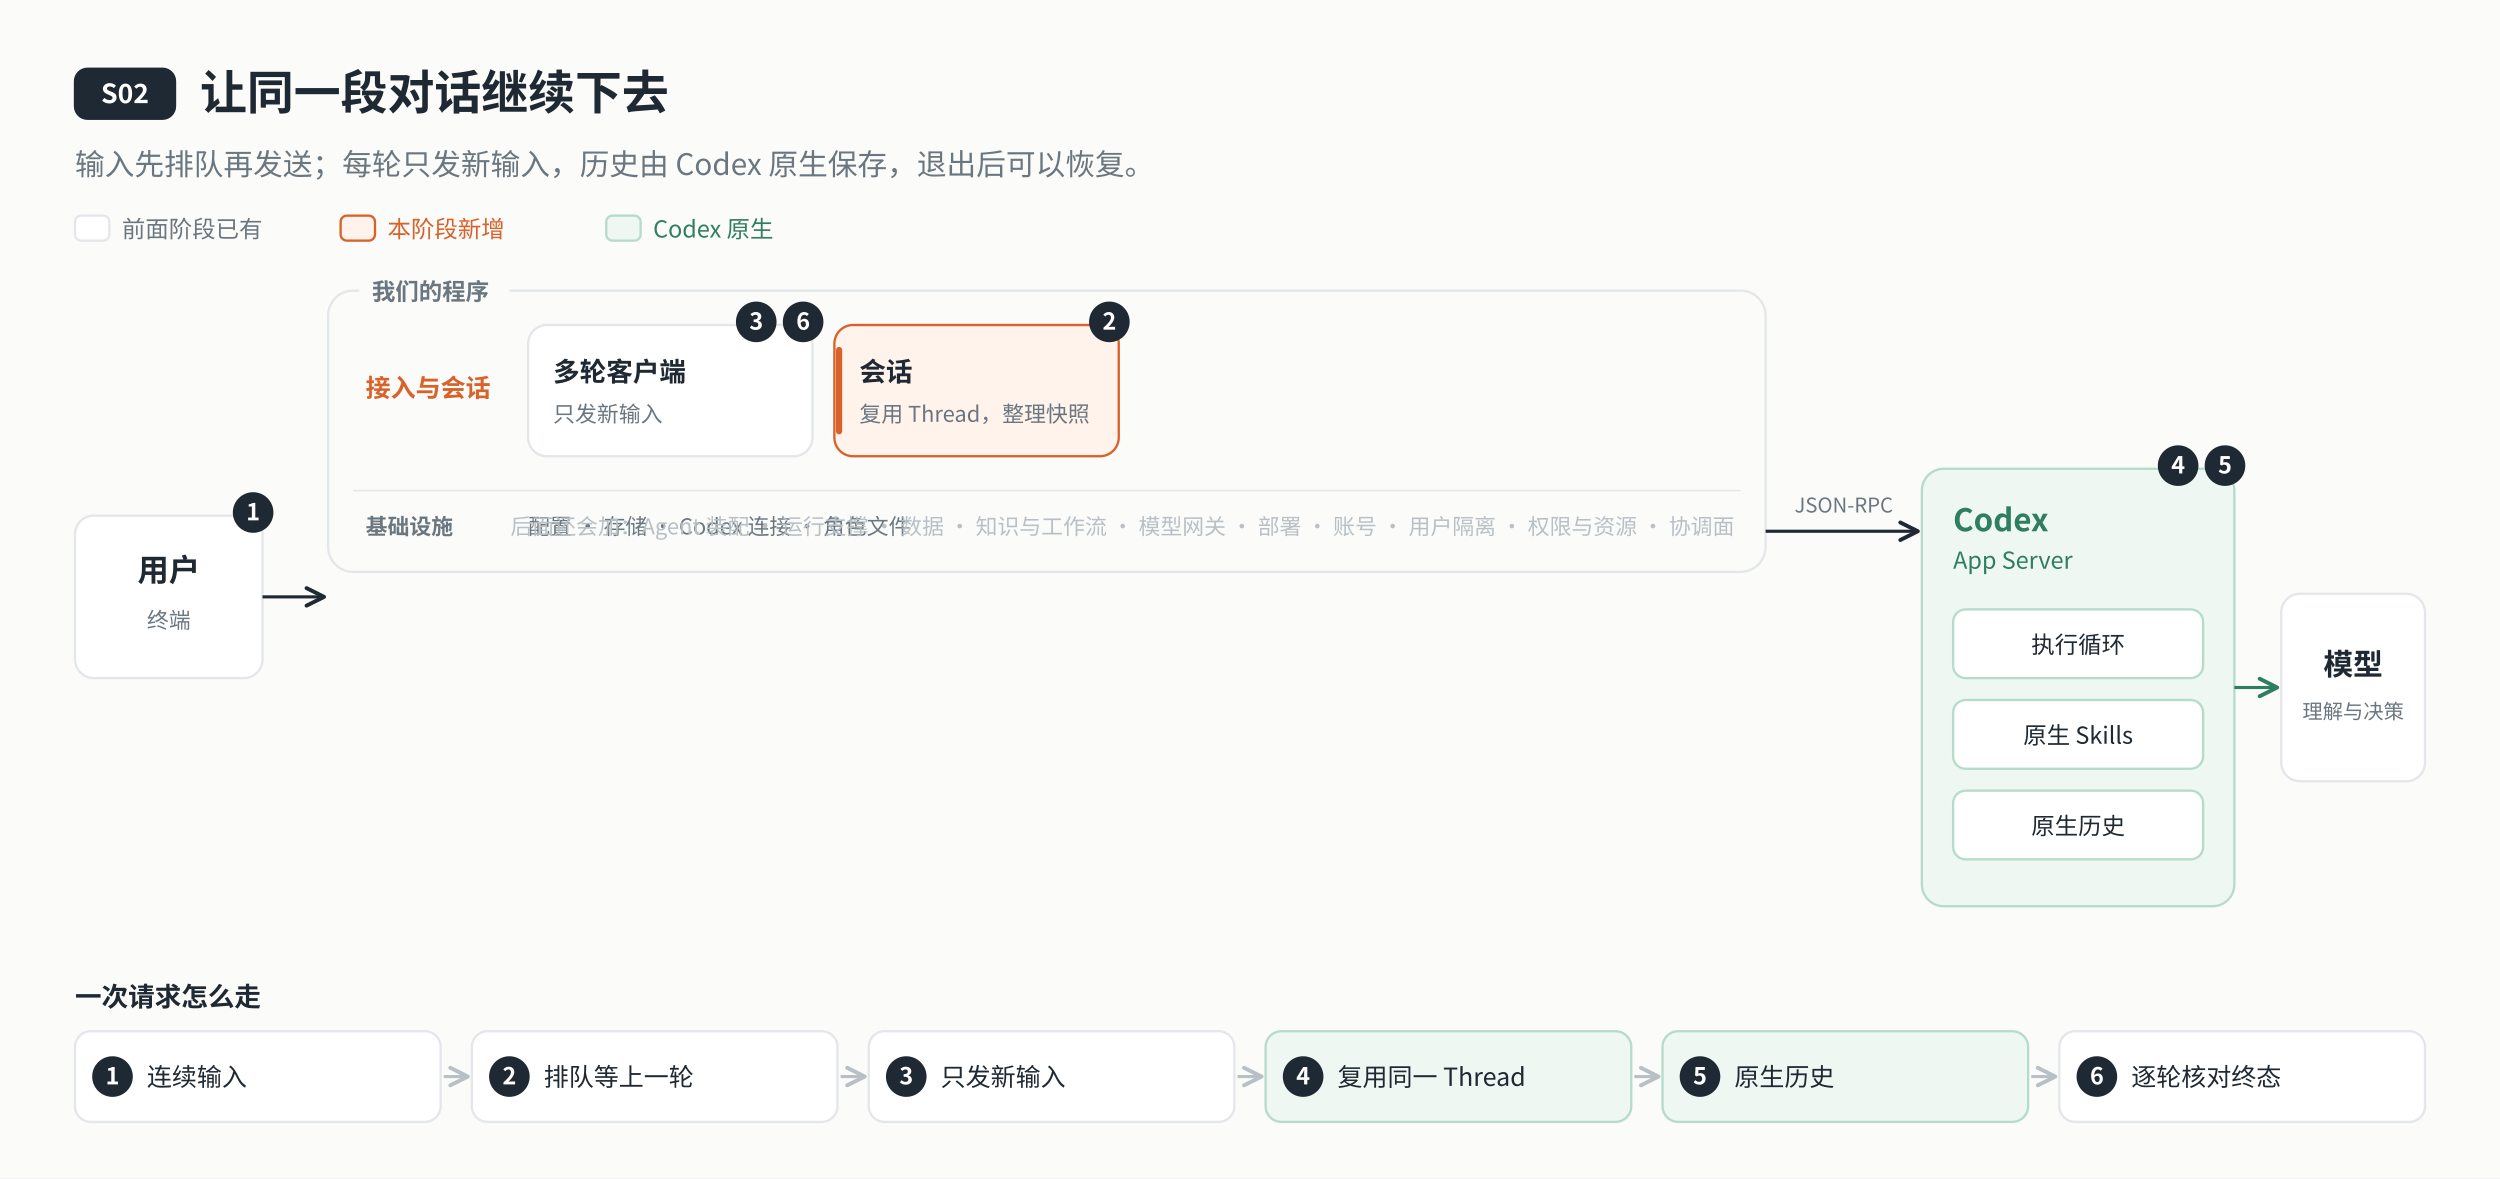
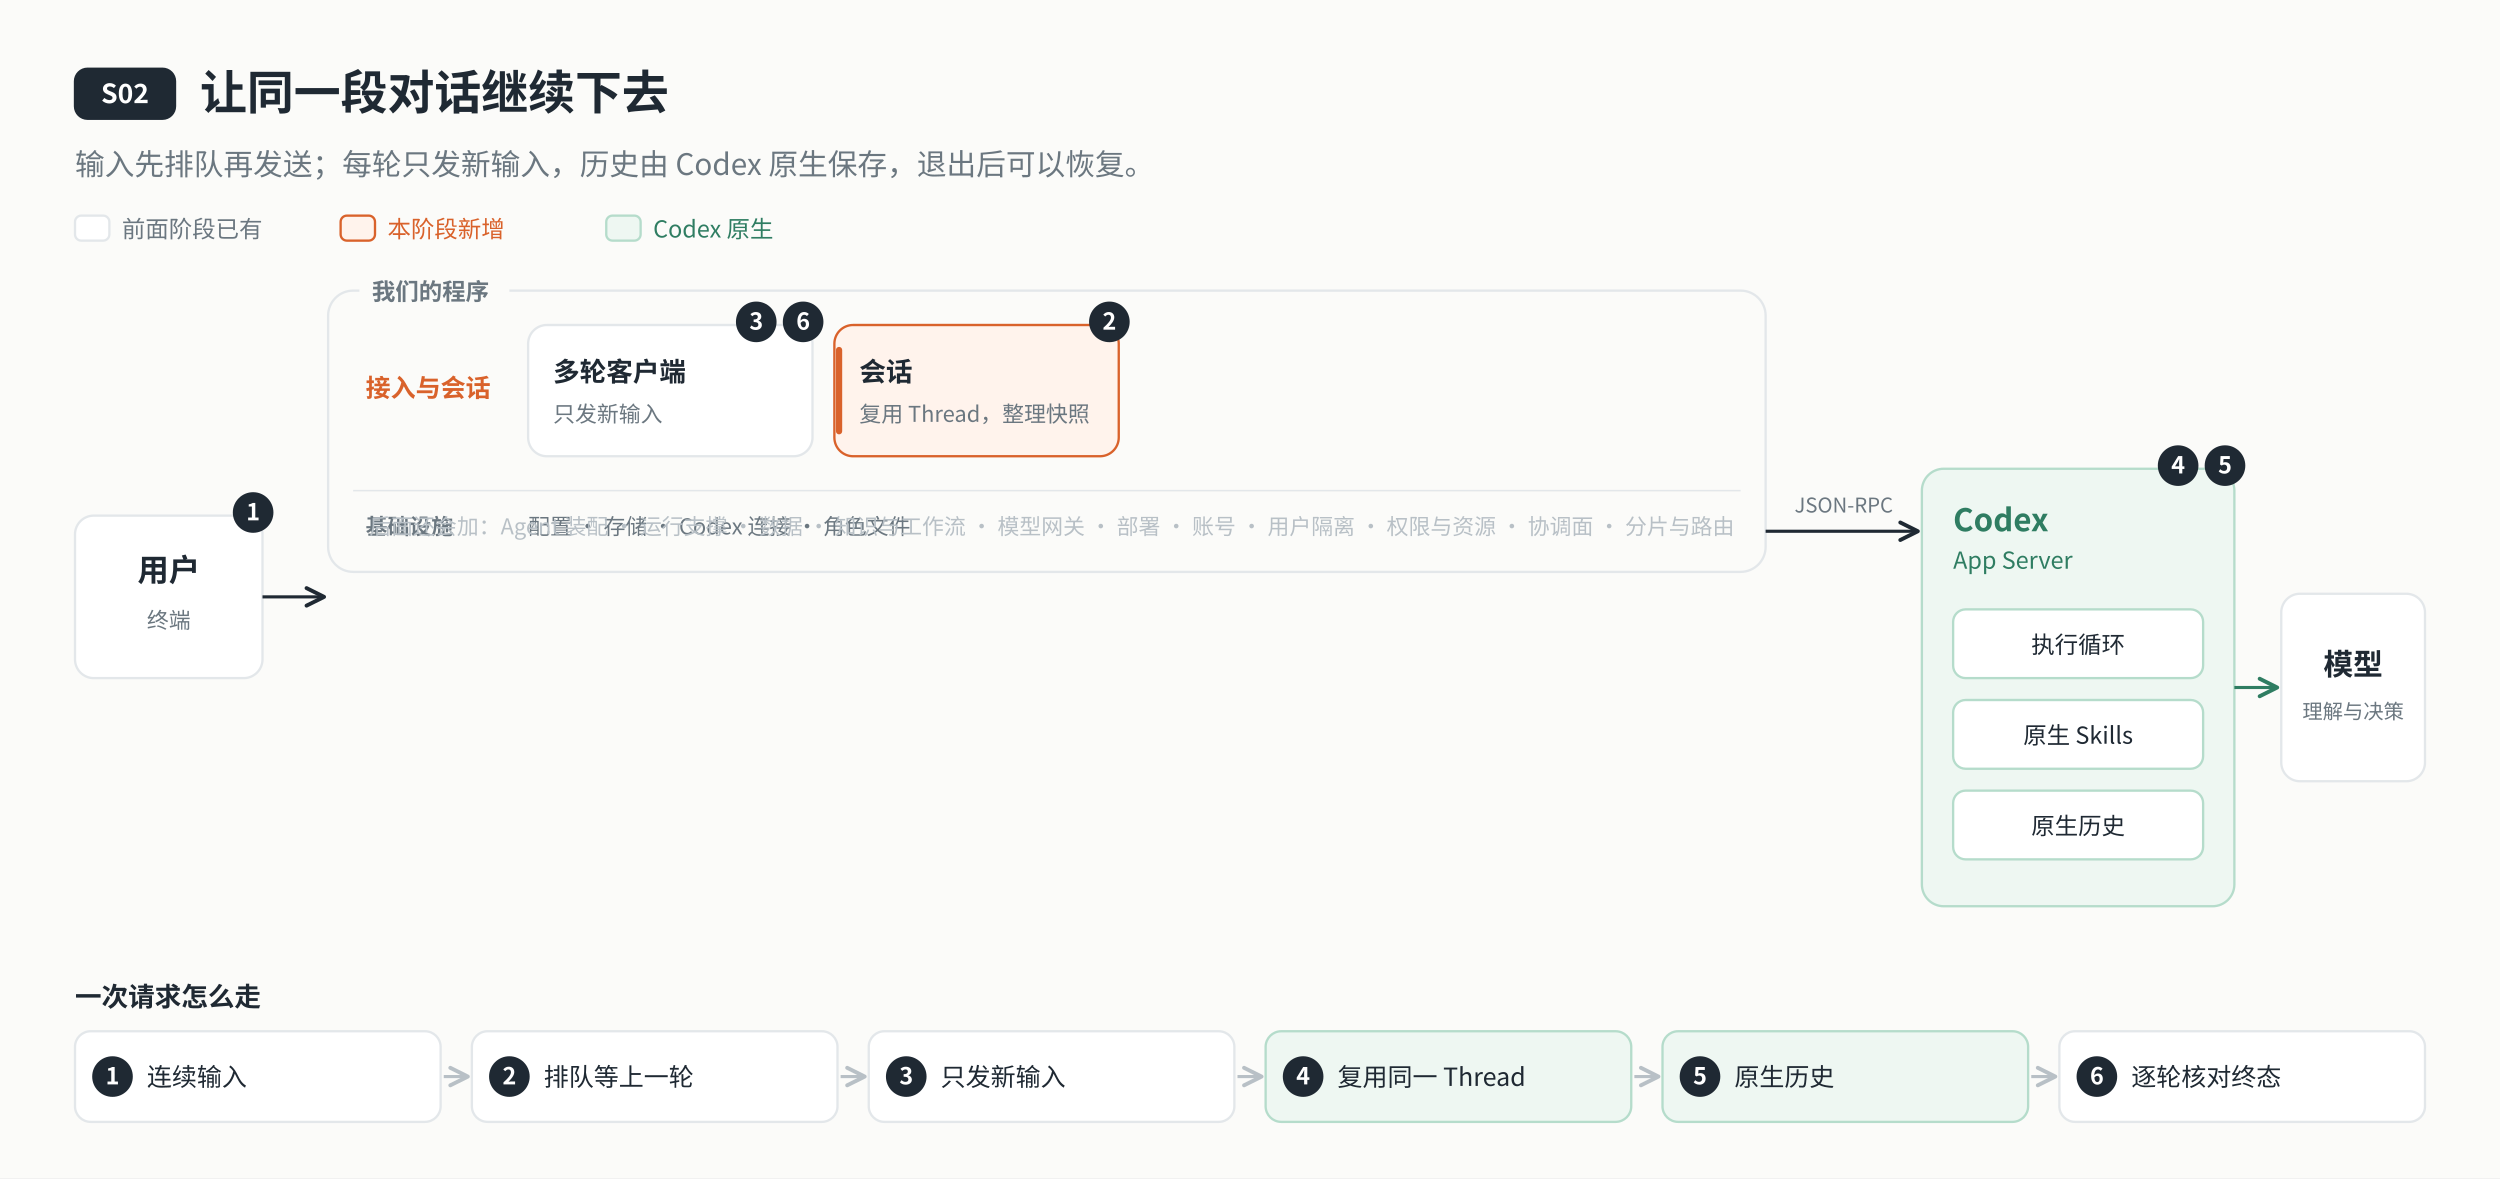
<svg xmlns="http://www.w3.org/2000/svg" width="1600" height="754" viewBox="0 0 1600 754" role="img" aria-labelledby="title desc">
  <defs>
    <marker id="mB8C0C6" viewBox="0 0 10 10" refX="8" refY="5" markerWidth="7" markerHeight="7" orient="auto-start-reverse">
      <path d="M1 1 L9 5 L1 9" fill="none" stroke="#B8C0C6" stroke-width="1.8" stroke-linecap="round" stroke-linejoin="round" />
    </marker>
    <marker id="m1F2933" viewBox="0 0 10 10" refX="8" refY="5" markerWidth="7" markerHeight="7" orient="auto-start-reverse">
      <path d="M1 1 L9 5 L1 9" fill="none" stroke="#1F2933" stroke-width="1.8" stroke-linecap="round" stroke-linejoin="round" />
    </marker>
    <marker id="m2F7D62" viewBox="0 0 10 10" refX="8" refY="5" markerWidth="7" markerHeight="7" orient="auto-start-reverse">
      <path d="M1 1 L9 5 L1 9" fill="none" stroke="#2F7D62" stroke-width="1.8" stroke-linecap="round" stroke-linejoin="round" />
    </marker>
  </defs>
  <g font-family="PingFang SC, Microsoft YaHei, Noto Sans CJK SC, sans-serif">
    <rect x="0" y="0" width="1600" height="754" fill="#FBFBF9" />
    <rect x="48" y="44" width="64" height="32" rx="8" fill="#1F2933" stroke="#1F2933" stroke-width="1.5" />
    <text x="80" y="66" font-size="17" fill="#fff" font-weight="700" text-anchor="middle">S02</text>
    <text x="128" y="70" font-size="30" fill="#1F2933" font-weight="700" text-anchor="start">让同一段对话继续下去</text>
    <text x="48" y="112" font-size="19" fill="#6B7780" font-weight="400" text-anchor="start">输入先排队再发送；每轮只发新输入，历史由 Codex 原生保存，退出后可以恢复。</text>
    <rect x="48" y="138" width="22" height="16" rx="4" fill="#FFFFFF" stroke="#E3E7EA" stroke-width="1.5" />
    <text x="78" y="152" font-size="15" fill="#6B7780" font-weight="400" text-anchor="start">前面阶段已有</text>
    <rect x="218" y="138" width="22" height="16" rx="4" fill="#FFF3EC" stroke="#D9622B" stroke-width="1.5" />
    <text x="248" y="152" font-size="15" fill="#D9622B" font-weight="400" text-anchor="start">本阶段新增</text>
    <rect x="388" y="138" width="22" height="16" rx="4" fill="#EEF7F2" stroke="#B5DCCB" stroke-width="1.5" />
    <text x="418" y="152" font-size="15" fill="#2F7D62" font-weight="400" text-anchor="start">Codex 原生</text>
    <rect x="48" y="330" width="120" height="104" rx="12" fill="#FFFFFF" stroke="#E3E7EA" stroke-width="1.5" />
    <text x="108" y="372" font-size="20" fill="#1F2933" font-weight="600" text-anchor="middle">用户</text>
    <text x="108" y="402" font-size="14" fill="#6B7780" font-weight="400" text-anchor="middle">终端</text>
    <rect x="210" y="186" width="920" height="180" rx="16" fill="none" stroke="#E3E7EA" stroke-width="1.5" />
    <rect x="230" y="175" width="96" height="22" fill="#FBFBF9" />
    <text x="238" y="192" font-size="15" fill="#6B7780" font-weight="600" text-anchor="start">我们的程序</text>
    <text x="234" y="254" font-size="16" fill="#D9622B" font-weight="600" text-anchor="start">接入与会话</text>
    <rect x="338" y="208" width="182" height="84" rx="12" fill="#FFFFFF" stroke="#E3E7EA" stroke-width="1.5" />
    <text x="354" y="244" font-size="17" fill="#1F2933" font-weight="600" text-anchor="start">多轮客户端</text>
    <text x="354" y="270" font-size="14" fill="#6B7780" font-weight="400" text-anchor="start">只发新输入</text>
    <rect x="534" y="208" width="182" height="84" rx="12" fill="#FFF3EC" stroke="#D9622B" stroke-width="1.5" />
    <rect x="535" y="222" width="4" height="56" rx="2" fill="#D9622B" />
    <text x="550" y="244" font-size="17" fill="#1F2933" font-weight="600" text-anchor="start">会话</text>
    <text x="550" y="270" font-size="14" fill="#6B7780" font-weight="400" text-anchor="start">复用 Thread，整理快照</text>
    <line x1="226" y1="314" x2="1114" y2="314" stroke="#E3E7EA" stroke-width="1" />
    <text x="234" y="342" font-size="14" fill="#6B7780" font-weight="600" text-anchor="start">基础设施</text>
    <text x="338" y="342" font-size="14" fill="#6B7780" font-weight="400" text-anchor="start">配置 · 存储 · Codex 连接 · 角色文件</text>
-     <text x="1110" y="342" font-size="14" fill="#B8C0C6" font-weight="400" text-anchor="end">后面还会加：Agent 装配 · 运行支撑 · 数据 · 知识与工作流 · 模型网关 · 部署 · 账号 · 用户隔离 · 权限与资源 · 协调面</text>
+     <text x="1110" y="342" font-size="14" fill="#B8C0C6" font-weight="400" text-anchor="end">后面还会加：Agent 装配 · 运行支撑 · 数据 · 知识与工作流 · 模型网关 · 部署 · 账号 · 用户隔离 · 权限与资源 · 协调面 · 分片与路由</text>
    <rect x="1230" y="300" width="200" height="280" rx="14" fill="#EEF7F2" stroke="#B5DCCB" stroke-width="1.5" />
    <text x="1250" y="340" font-size="20" fill="#2F7D62" font-weight="700" text-anchor="start">Codex</text>
    <text x="1250" y="364" font-size="15" fill="#2F7D62" font-weight="400" text-anchor="start">App Server</text>
    <rect x="1250" y="390" width="160" height="44" rx="8" fill="#FFFFFF" stroke="#B5DCCB" stroke-width="1.5" />
    <text x="1330" y="418" font-size="15" fill="#1F2933" font-weight="500" text-anchor="middle">执行循环</text>
    <rect x="1250" y="448" width="160" height="44" rx="8" fill="#FFFFFF" stroke="#B5DCCB" stroke-width="1.5" />
    <text x="1330" y="476" font-size="15" fill="#1F2933" font-weight="500" text-anchor="middle">原生 Skills</text>
    <rect x="1250" y="506" width="160" height="44" rx="8" fill="#FFFFFF" stroke="#B5DCCB" stroke-width="1.5" />
    <text x="1330" y="534" font-size="15" fill="#1F2933" font-weight="500" text-anchor="middle">原生历史</text>
    <rect x="1460" y="380" width="92" height="120" rx="12" fill="#FFFFFF" stroke="#E3E7EA" stroke-width="1.5" />
    <text x="1506" y="432" font-size="19" fill="#1F2933" font-weight="600" text-anchor="middle">模型</text>
    <text x="1506" y="460" font-size="13" fill="#6B7780" font-weight="400" text-anchor="middle">理解与决策</text>
    <path d="M168,382 L206,382" fill="none" stroke="#1F2933" stroke-width="2" marker-end="url(#m1F2933)" />
    <path d="M1130,340 L1226,340" fill="none" stroke="#1F2933" stroke-width="2" marker-end="url(#m1F2933)" />
    <text x="1180" y="328" font-size="13" fill="#6B7780" font-weight="500" text-anchor="middle">JSON-RPC</text>
    <path d="M1430,440 L1456,440" fill="none" stroke="#2F7D62" stroke-width="2" marker-end="url(#m2F7D62)" />
    <circle cx="162" cy="328" r="13" fill="#1F2933" />
    <text x="162" y="333" font-size="15" fill="#fff" font-weight="700" text-anchor="middle">1</text>
    <circle cx="710" cy="206" r="13" fill="#1F2933" />
    <text x="710" y="211" font-size="15" fill="#fff" font-weight="700" text-anchor="middle">2</text>
    <circle cx="484" cy="206" r="13" fill="#1F2933" />
    <text x="484" y="211" font-size="15" fill="#fff" font-weight="700" text-anchor="middle">3</text>
    <circle cx="514" cy="206" r="13" fill="#1F2933" />
    <text x="514" y="211" font-size="15" fill="#fff" font-weight="700" text-anchor="middle">6</text>
    <circle cx="1394" cy="298" r="13" fill="#1F2933" />
    <text x="1394" y="303" font-size="15" fill="#fff" font-weight="700" text-anchor="middle">4</text>
    <circle cx="1424" cy="298" r="13" fill="#1F2933" />
    <text x="1424" y="303" font-size="15" fill="#fff" font-weight="700" text-anchor="middle">5</text>
    <text x="48" y="644" font-size="17" fill="#1F2933" font-weight="700" text-anchor="start">一次请求怎么走</text>
    <rect x="48" y="660" width="234" height="58" rx="10" fill="#FFFFFF" stroke="#E3E7EA" stroke-width="1.5" />
    <circle cx="72" cy="689" r="13" fill="#1F2933" />
    <text x="72" y="694" font-size="15" fill="#fff" font-weight="700" text-anchor="middle">1</text>
    <text x="94" y="695" font-size="16" fill="#1F2933" font-weight="500" text-anchor="start">连续输入</text>
    <path d="M284,689 L298,689" fill="none" stroke="#B8C0C6" stroke-width="2" marker-end="url(#mB8C0C6)" />
    <rect x="302" y="660" width="234" height="58" rx="10" fill="#FFFFFF" stroke="#E3E7EA" stroke-width="1.5" />
    <circle cx="326" cy="689" r="13" fill="#1F2933" />
    <text x="326" y="694" font-size="15" fill="#fff" font-weight="700" text-anchor="middle">2</text>
    <text x="348" y="695" font-size="16" fill="#1F2933" font-weight="500" text-anchor="start">排队等上一轮</text>
    <path d="M538,689 L552,689" fill="none" stroke="#B8C0C6" stroke-width="2" marker-end="url(#mB8C0C6)" />
    <rect x="556" y="660" width="234" height="58" rx="10" fill="#FFFFFF" stroke="#E3E7EA" stroke-width="1.5" />
    <circle cx="580" cy="689" r="13" fill="#1F2933" />
    <text x="580" y="694" font-size="15" fill="#fff" font-weight="700" text-anchor="middle">3</text>
    <text x="602" y="695" font-size="16" fill="#1F2933" font-weight="500" text-anchor="start">只发新输入</text>
    <path d="M792,689 L806,689" fill="none" stroke="#B8C0C6" stroke-width="2" marker-end="url(#mB8C0C6)" />
    <rect x="810" y="660" width="234" height="58" rx="10" fill="#EEF7F2" stroke="#B5DCCB" stroke-width="1.5" />
    <circle cx="834" cy="689" r="13" fill="#1F2933" />
    <text x="834" y="694" font-size="15" fill="#fff" font-weight="700" text-anchor="middle">4</text>
    <text x="856" y="695" font-size="16" fill="#1F2933" font-weight="500" text-anchor="start">复用同一 Thread</text>
    <path d="M1046,689 L1060,689" fill="none" stroke="#B8C0C6" stroke-width="2" marker-end="url(#mB8C0C6)" />
    <rect x="1064" y="660" width="234" height="58" rx="10" fill="#EEF7F2" stroke="#B5DCCB" stroke-width="1.5" />
    <circle cx="1088" cy="689" r="13" fill="#1F2933" />
    <text x="1088" y="694" font-size="15" fill="#fff" font-weight="700" text-anchor="middle">5</text>
    <text x="1110" y="695" font-size="16" fill="#1F2933" font-weight="500" text-anchor="start">原生历史</text>
    <path d="M1300,689 L1314,689" fill="none" stroke="#B8C0C6" stroke-width="2" marker-end="url(#mB8C0C6)" />
    <rect x="1318" y="660" width="234" height="58" rx="10" fill="#FFFFFF" stroke="#E3E7EA" stroke-width="1.5" />
    <circle cx="1342" cy="689" r="13" fill="#1F2933" />
    <text x="1342" y="694" font-size="15" fill="#fff" font-weight="700" text-anchor="middle">6</text>
    <text x="1364" y="695" font-size="16" fill="#1F2933" font-weight="500" text-anchor="start">逐轮核对终态</text>
  </g>
</svg>
